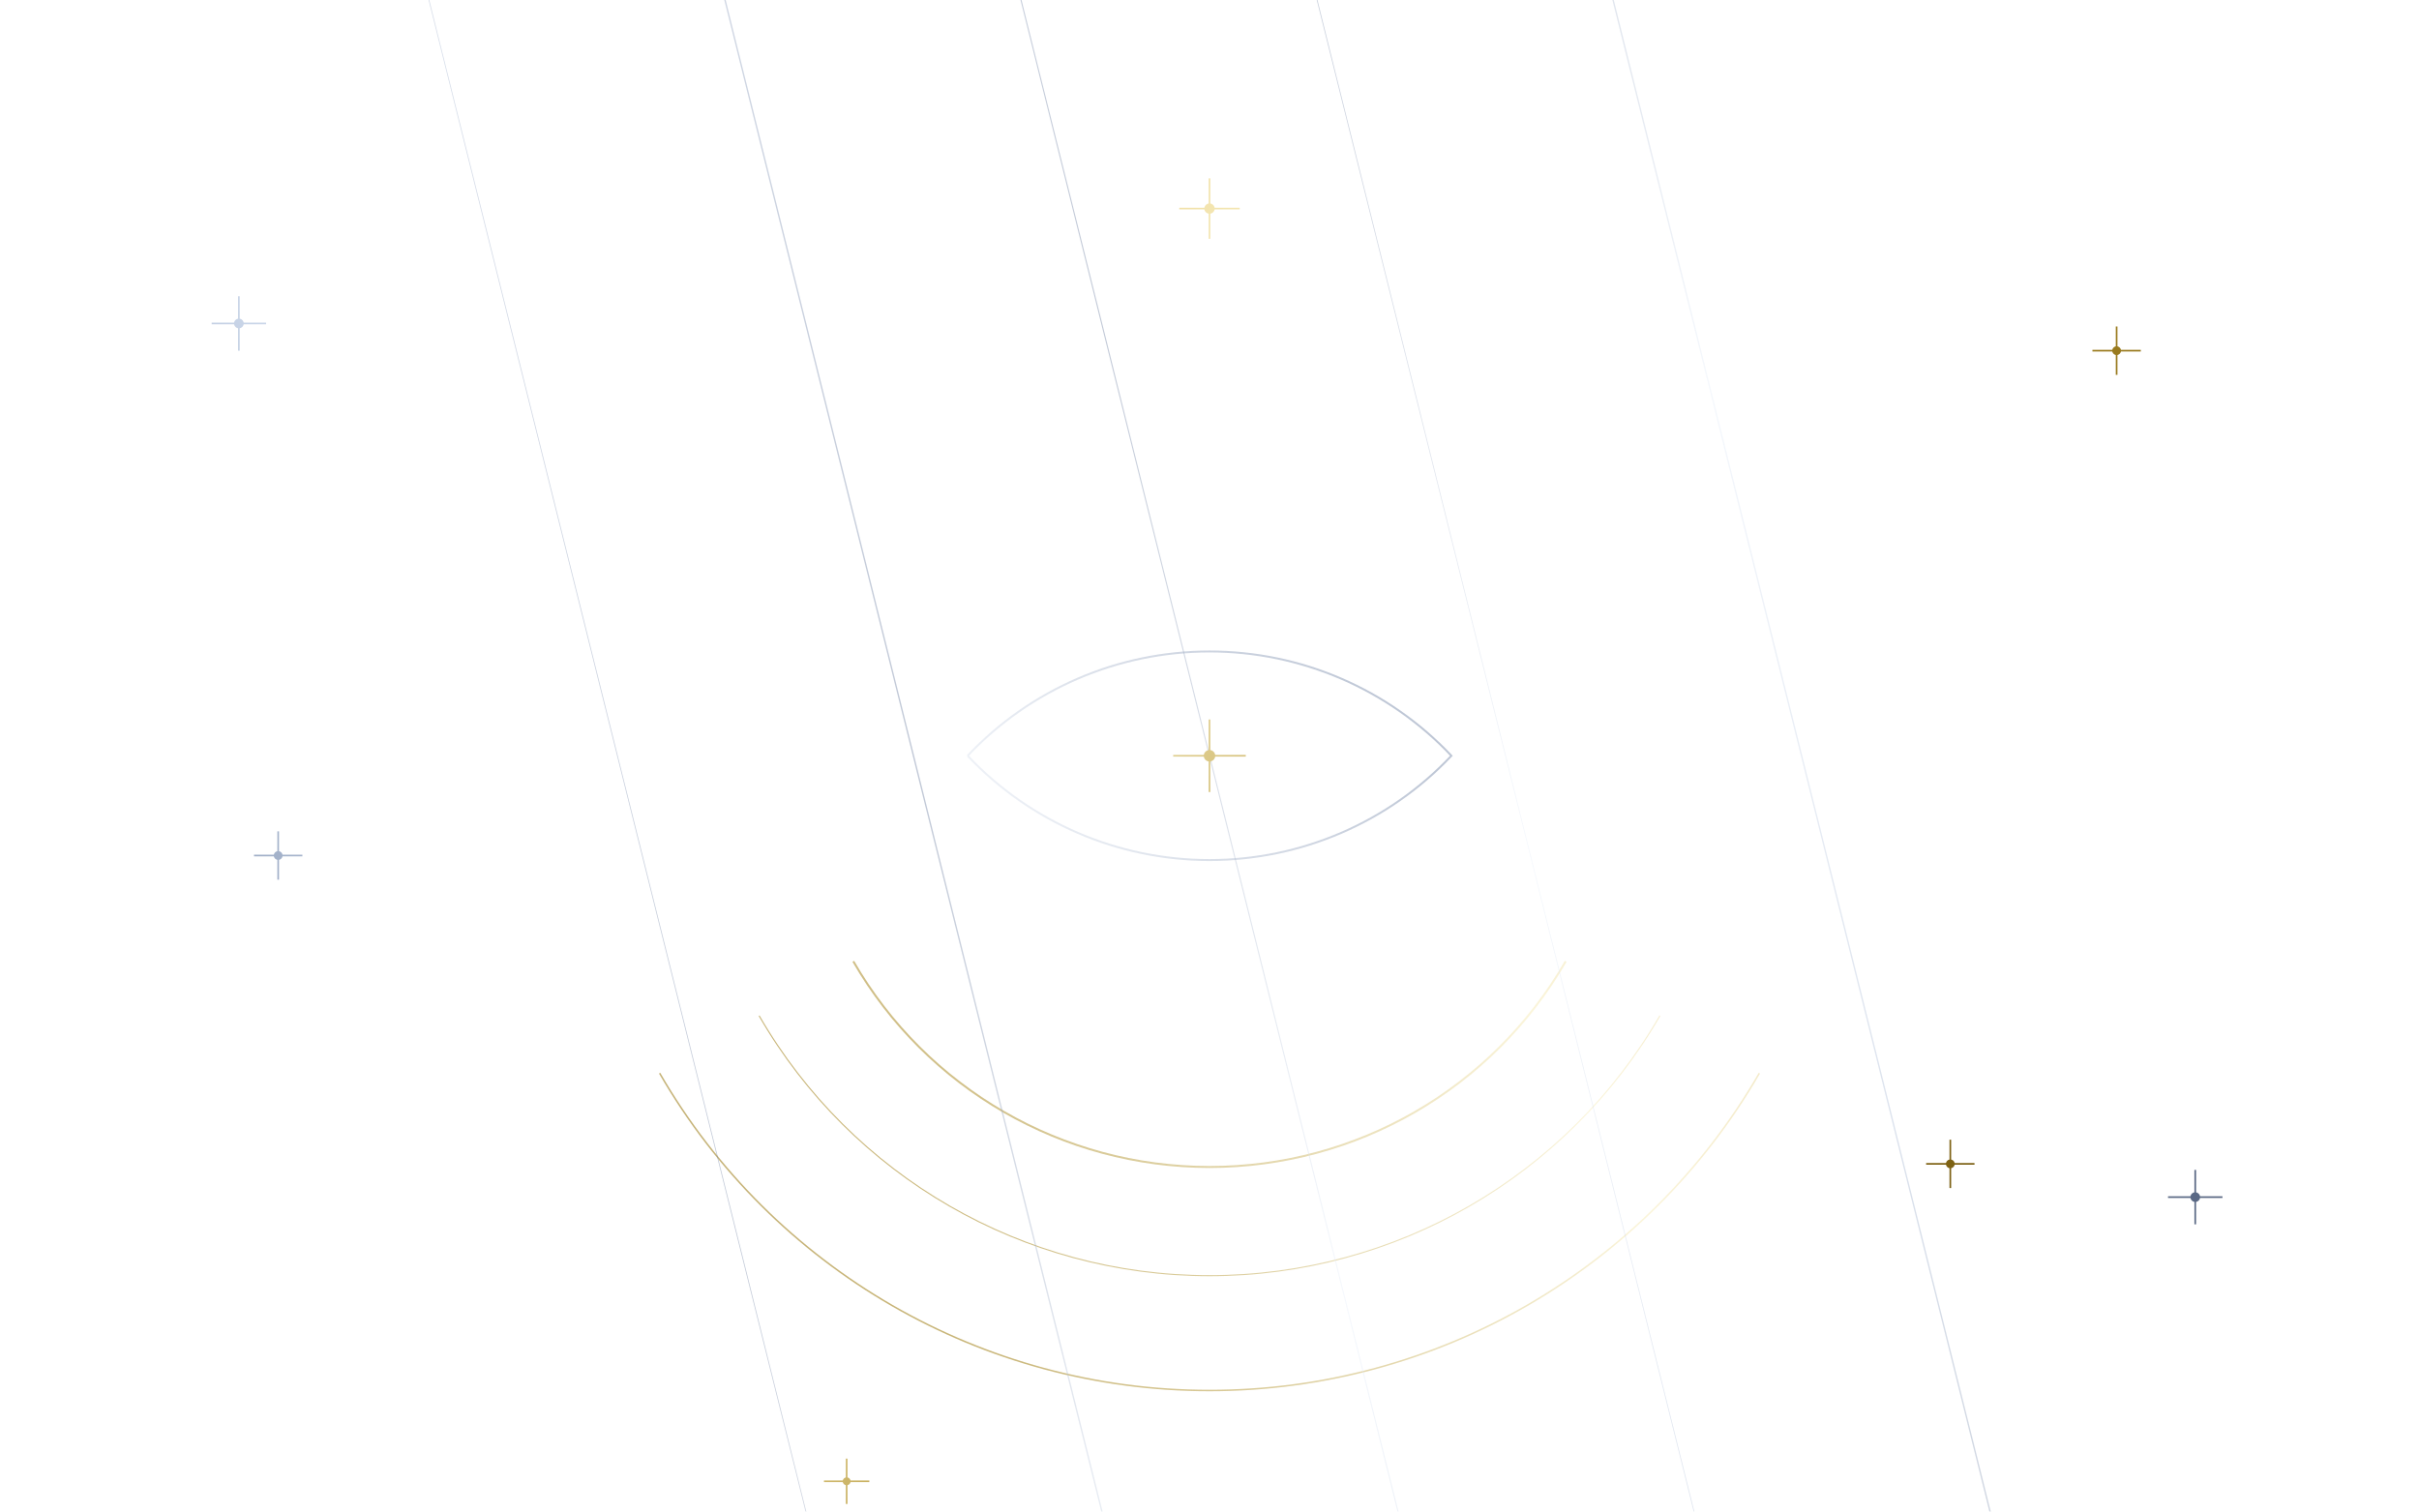
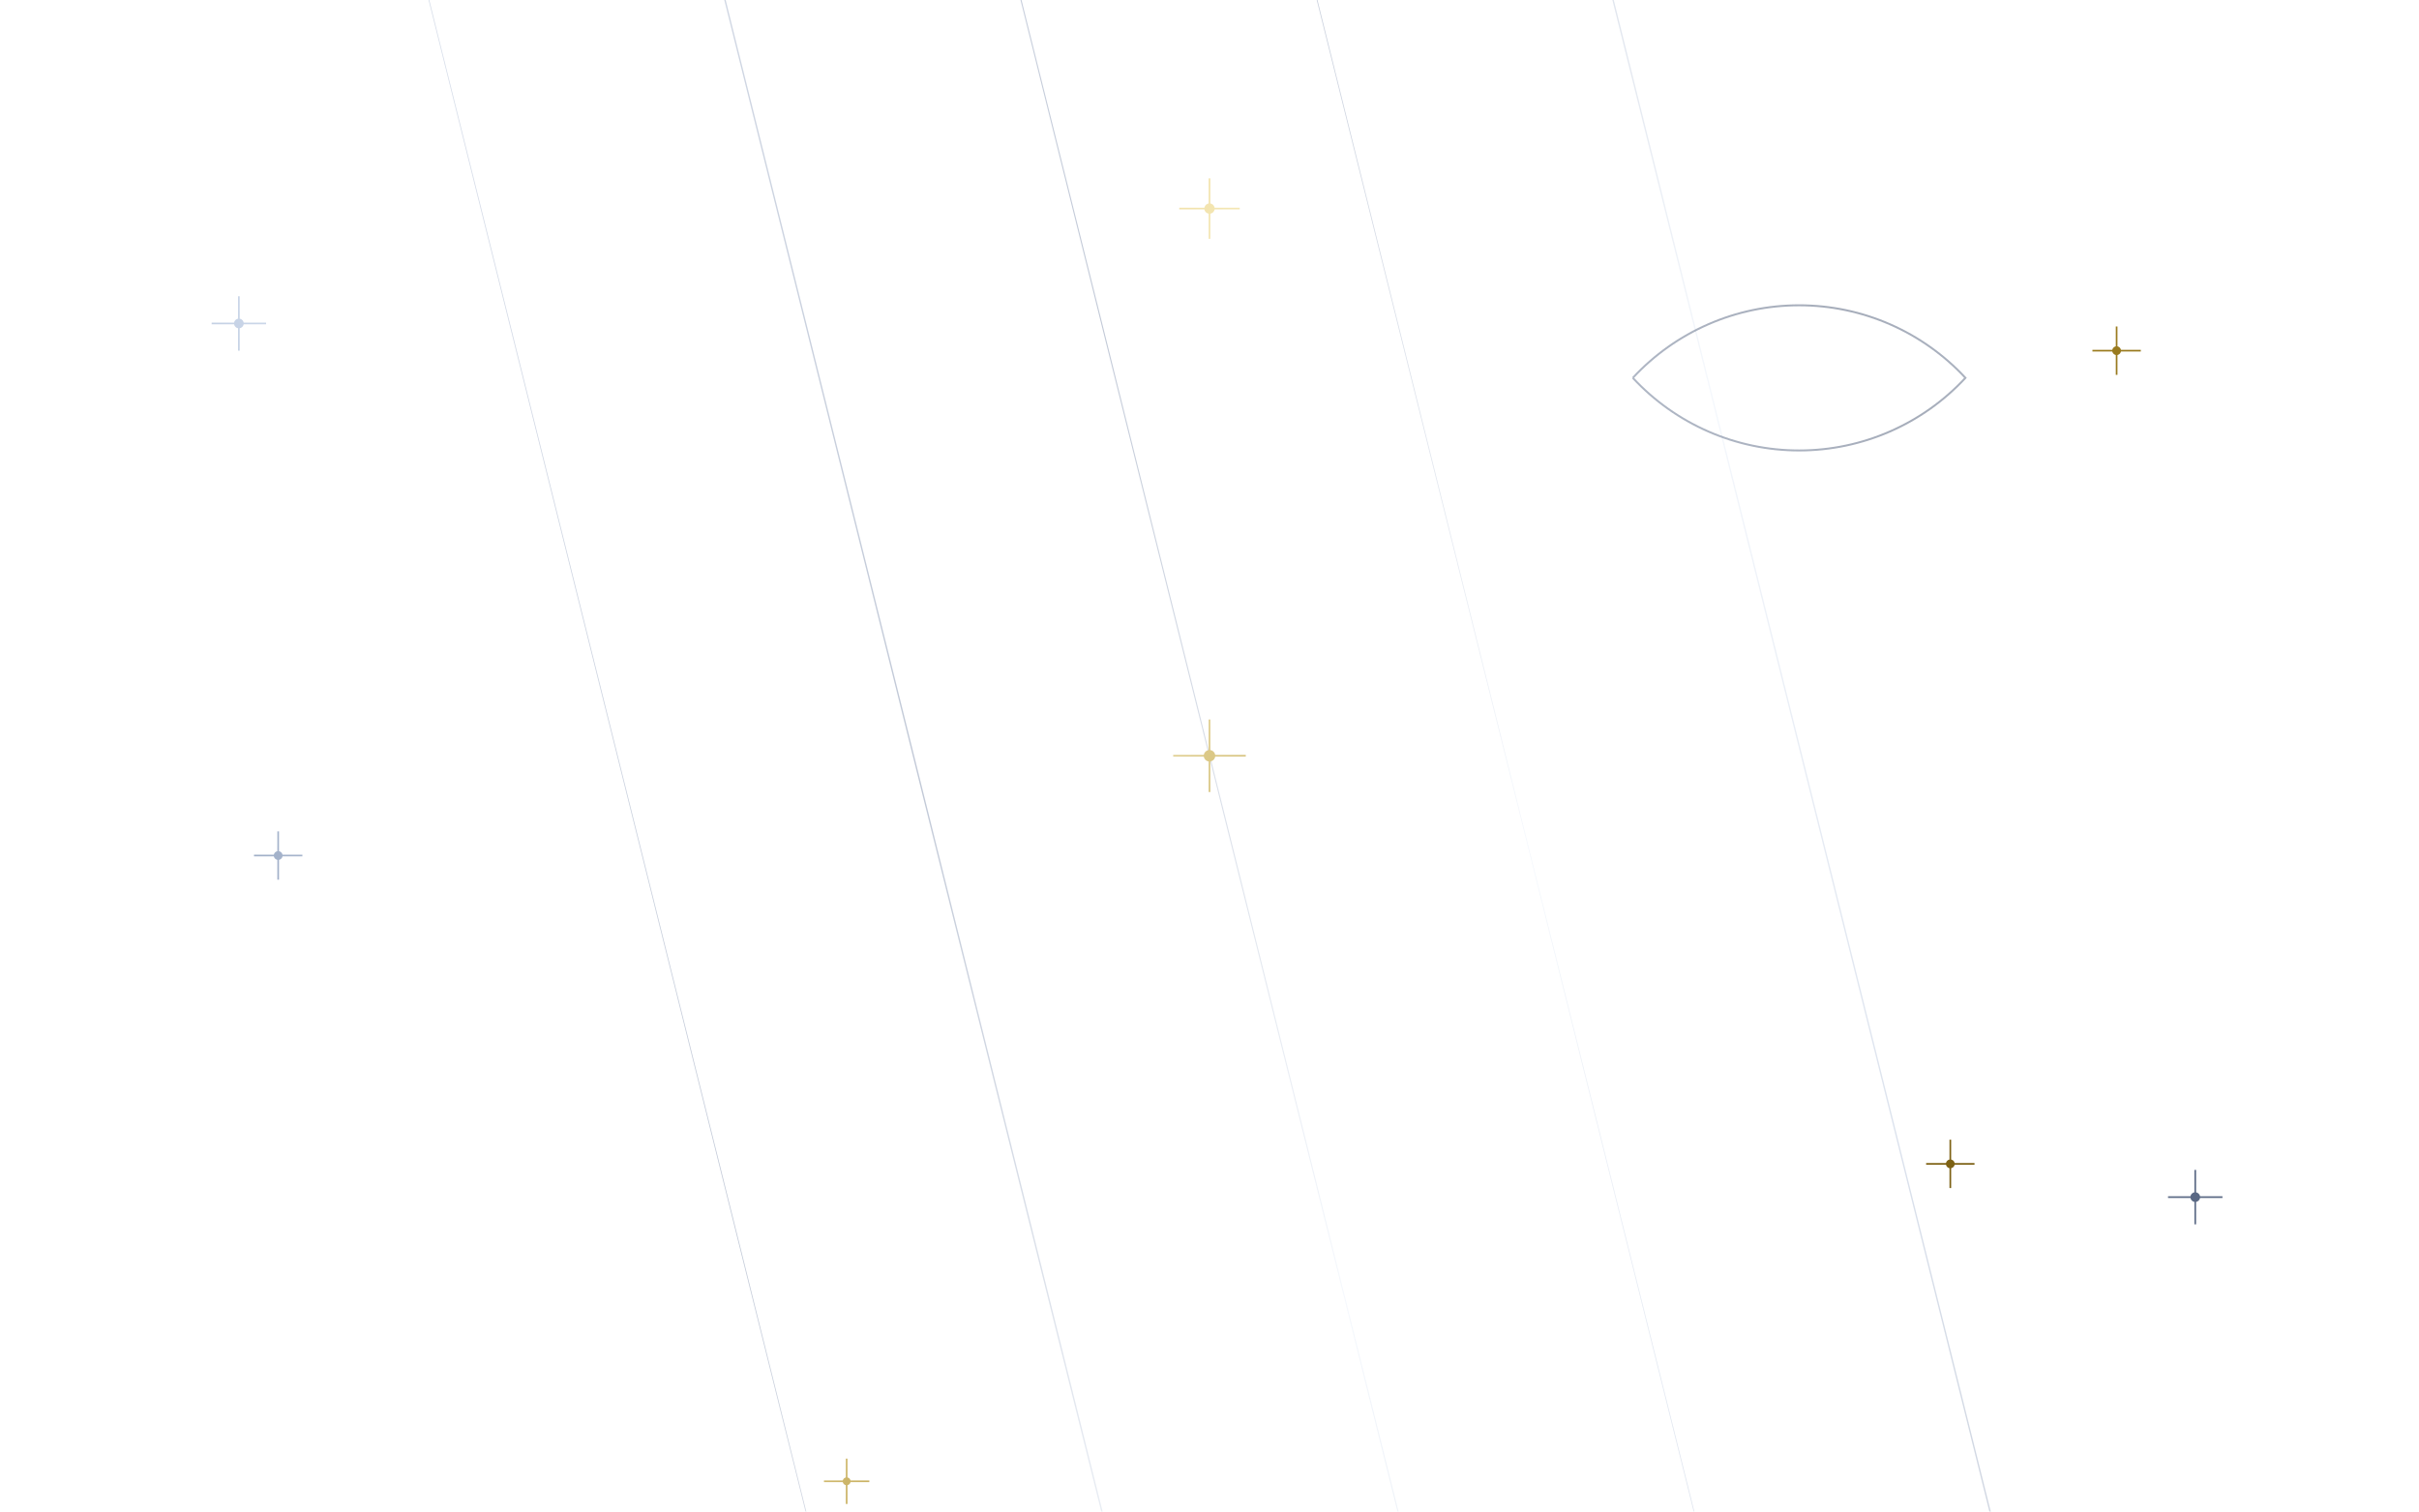
<svg xmlns="http://www.w3.org/2000/svg" class="bg-canvas bg-c" viewBox="0 0 1600 1000" preserveAspectRatio="xMidYMid slice" aria-hidden="true">
  <defs>
    <linearGradient id="silver" gradientUnits="userSpaceOnUse" x1="-200" y1="1100" x2="1800" y2="-100">
      <stop offset="0%" stop-color="#3f4c64" />
      <stop offset="18%" stop-color="#7a8ba9" />
      <stop offset="33%" stop-color="#c9d5e8" />
      <stop offset="42%" stop-color="#eef3fb" />
      <stop offset="55%" stop-color="#7f90ae" />
      <stop offset="72%" stop-color="#4c5a75" />
      <stop offset="88%" stop-color="#98a8c4" />
      <stop offset="100%" stop-color="#44516a" />
    </linearGradient>
    <linearGradient id="silver2" gradientUnits="userSpaceOnUse" x1="1800" y1="900" x2="-200" y2="100">
      <stop offset="0%" stop-color="#48566f" />
      <stop offset="26%" stop-color="#aebdd6" />
      <stop offset="40%" stop-color="#e9f0fa" />
      <stop offset="58%" stop-color="#7283a3" />
      <stop offset="80%" stop-color="#a6b5d0" />
      <stop offset="100%" stop-color="#48566f" />
    </linearGradient>
    <linearGradient id="gold" gradientUnits="userSpaceOnUse" x1="-100" y1="-100" x2="1700" y2="1100">
      <stop offset="0%" stop-color="#6b5210" />
      <stop offset="20%" stop-color="#b8942f" />
      <stop offset="34%" stop-color="#e8d18a" />
      <stop offset="44%" stop-color="#f8eec2" />
      <stop offset="60%" stop-color="#ab8a24" />
      <stop offset="78%" stop-color="#775c12" />
      <stop offset="92%" stop-color="#d2b862" />
      <stop offset="100%" stop-color="#6b5210" />
    </linearGradient>
    <linearGradient id="gold2" gradientUnits="userSpaceOnUse" x1="1700" y1="0" x2="-100" y2="1000">
      <stop offset="0%" stop-color="#775c12" />
      <stop offset="30%" stop-color="#d9c076" />
      <stop offset="45%" stop-color="#f8eec2" />
      <stop offset="66%" stop-color="#a5851f" />
      <stop offset="100%" stop-color="#775c12" />
    </linearGradient>
  </defs>
-   <g stroke="url(#gold2)" fill="none" opacity="0.6" class="flow">
-     <path d="M 1035.6 636.0 A 272.0 272.0 0 0 1 564.4 636.0" stroke-width="1.3" />
-     <path d="M 1097.9 672.0 A 344.0 344.0 0 0 1 502.1 672.0" stroke-width="0.7" />
-     <path d="M 1163.7 710.0 A 420.0 420.0 0 0 1 436.3 710.0" stroke-width="1.0" />
-   </g>
  <g stroke="url(#silver2)" fill="none" opacity="0.44" class="flow2">
    <line x1="830.0" y1="-950.3" x2="1507.4" y2="1766.5" stroke-width="0.9" />
    <line x1="645.7" y1="-904.4" x2="1323.0" y2="1812.4" stroke-width="0.5" />
    <line x1="461.3" y1="-858.4" x2="1138.7" y2="1858.4" stroke-width="0.7" />
    <line x1="277.0" y1="-812.4" x2="954.3" y2="1904.4" stroke-width="0.9" />
    <line x1="92.6" y1="-766.5" x2="770.0" y2="1950.3" stroke-width="0.5" />
  </g>
  <g stroke="url(#silver)" fill="none" opacity="0.5" class="flow3">
-     <path d="M 640 500 A 220 220 0 0 1 960 500 A 220 220 0 0 1 640 500" stroke-width="1.3" />
+     <path d="M 1080 250 A 150 150 0 0 1 1300 250 A 150 150 0 0 1 1080 250" stroke-width="1.3" />
  </g>
  <g class="glint" style="animation-delay:1.4s">
    <circle cx="800.0" cy="138.0" r="3.40" fill="url(#gold)" stroke="none" />
    <line x1="780.0" y1="138.0" x2="820.0" y2="138.0" stroke="url(#gold)" stroke-width="1.1" />
    <line x1="800.0" y1="118.0" x2="800.0" y2="158.0" stroke="url(#gold)" stroke-width="1.1" />
  </g>
  <g class="glint" style="animation-delay:2.8s">
    <circle cx="158.0" cy="214.0" r="3.20" fill="url(#silver)" stroke="none" />
    <line x1="140.0" y1="214.0" x2="176.0" y2="214.0" stroke="url(#silver)" stroke-width="1.1" />
    <line x1="158.0" y1="196.0" x2="158.0" y2="232.0" stroke="url(#silver)" stroke-width="1.1" />
  </g>
  <g class="glint" style="animation-delay:2.0s">
    <circle cx="1452.0" cy="792.0" r="3.20" fill="url(#silver)" stroke="none" />
    <line x1="1434.0" y1="792.0" x2="1470.0" y2="792.0" stroke="url(#silver)" stroke-width="1.1" />
    <line x1="1452.0" y1="774.0" x2="1452.0" y2="810.0" stroke="url(#silver)" stroke-width="1.1" />
  </g>
  <g class="glint" style="animation-delay:2.0s">
    <circle cx="800.0" cy="500.0" r="3.80" fill="url(#gold)" stroke="none" />
    <line x1="776.0" y1="500.0" x2="824.0" y2="500.0" stroke="url(#gold)" stroke-width="1.1" />
    <line x1="800.0" y1="476.0" x2="800.0" y2="524.0" stroke="url(#gold)" stroke-width="1.1" />
  </g>
  <g class="glint" style="animation-delay:1.6s">
    <circle cx="1400.0" cy="232.0" r="2.90" fill="url(#gold)" stroke="none" />
    <line x1="1384.0" y1="232.0" x2="1416.0" y2="232.0" stroke="url(#gold)" stroke-width="1.1" />
    <line x1="1400.0" y1="216.0" x2="1400.0" y2="248.0" stroke="url(#gold)" stroke-width="1.1" />
  </g>
  <g class="glint" style="animation-delay:2.6s">
    <circle cx="184.0" cy="566.0" r="2.90" fill="url(#silver)" stroke="none" />
    <line x1="168.0" y1="566.0" x2="200.0" y2="566.0" stroke="url(#silver)" stroke-width="1.1" />
    <line x1="184.0" y1="550.0" x2="184.0" y2="582.0" stroke="url(#silver)" stroke-width="1.1" />
  </g>
  <g class="glint" style="animation-delay:2.0s">
    <circle cx="560.0" cy="980.0" r="2.60" fill="url(#gold)" stroke="none" />
    <line x1="545.0" y1="980.0" x2="575.0" y2="980.0" stroke="url(#gold)" stroke-width="1.1" />
    <line x1="560.0" y1="965.0" x2="560.0" y2="995.0" stroke="url(#gold)" stroke-width="1.1" />
  </g>
  <g class="glint" style="animation-delay:2.0s">
    <circle cx="1290.0" cy="770.0" r="2.90" fill="url(#gold)" stroke="none" />
    <line x1="1274.0" y1="770.0" x2="1306.0" y2="770.0" stroke="url(#gold)" stroke-width="1.1" />
    <line x1="1290.0" y1="754.0" x2="1290.0" y2="786.0" stroke="url(#gold)" stroke-width="1.1" />
  </g>
</svg>
